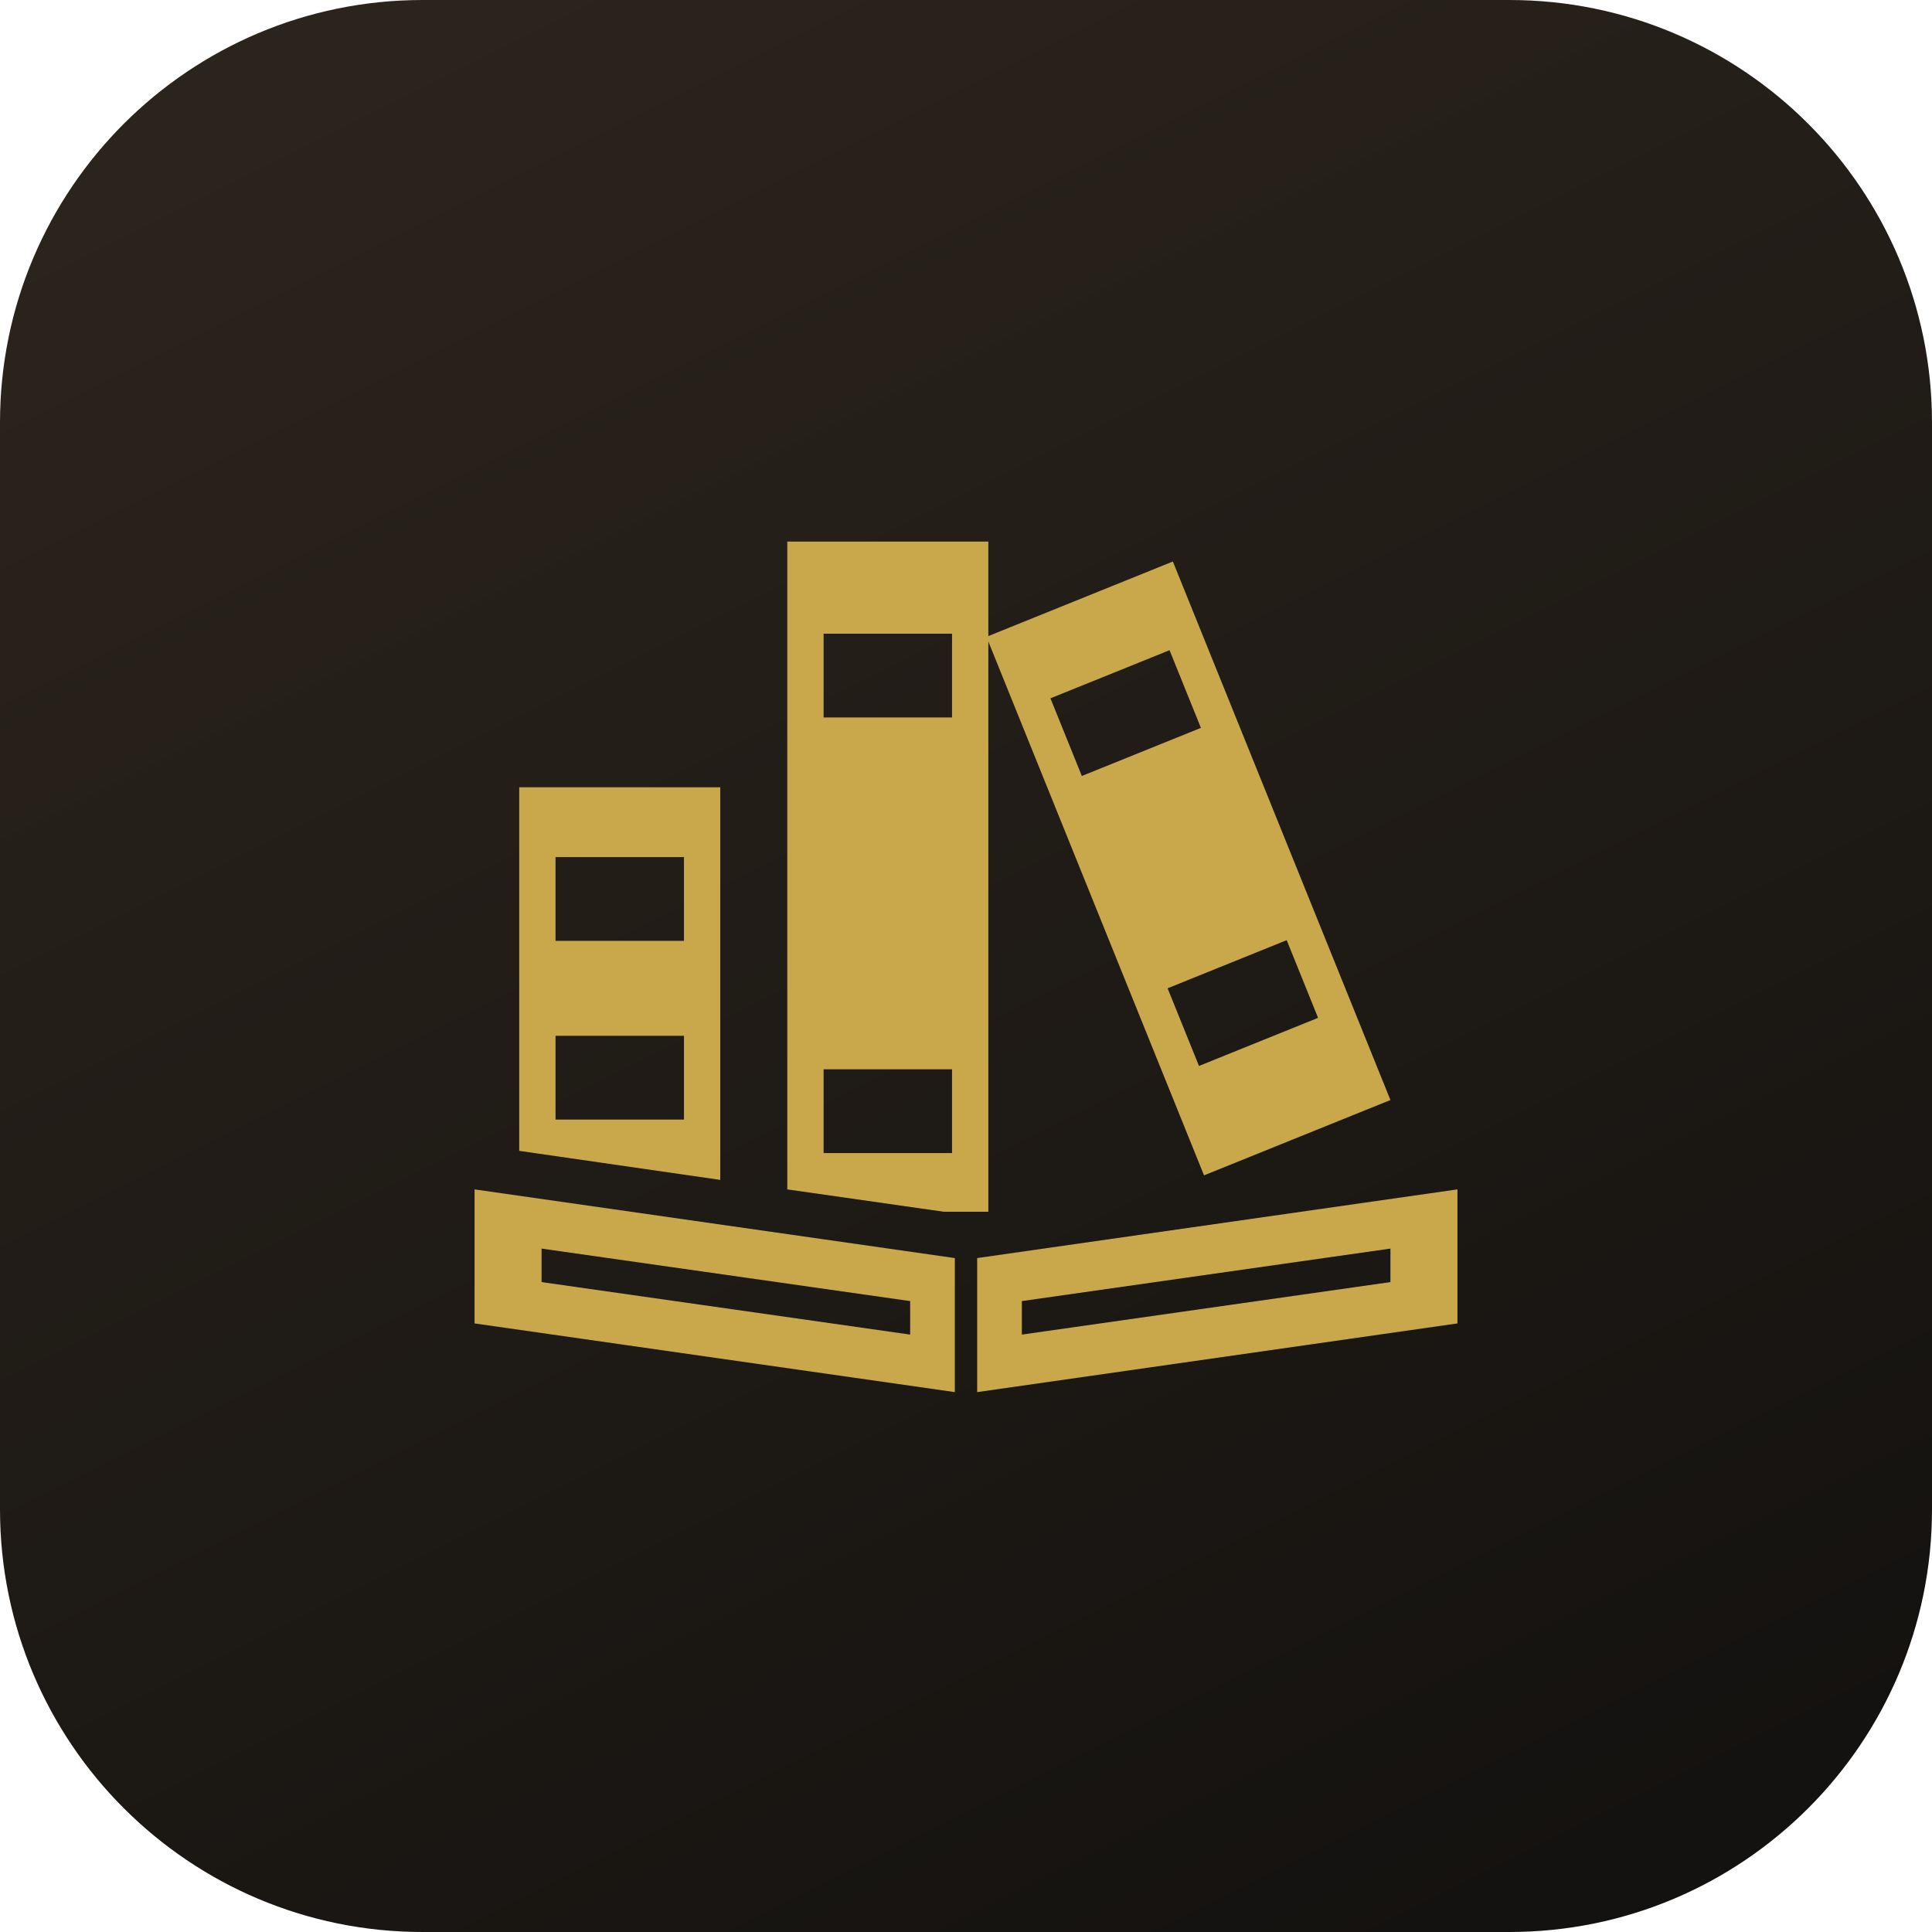
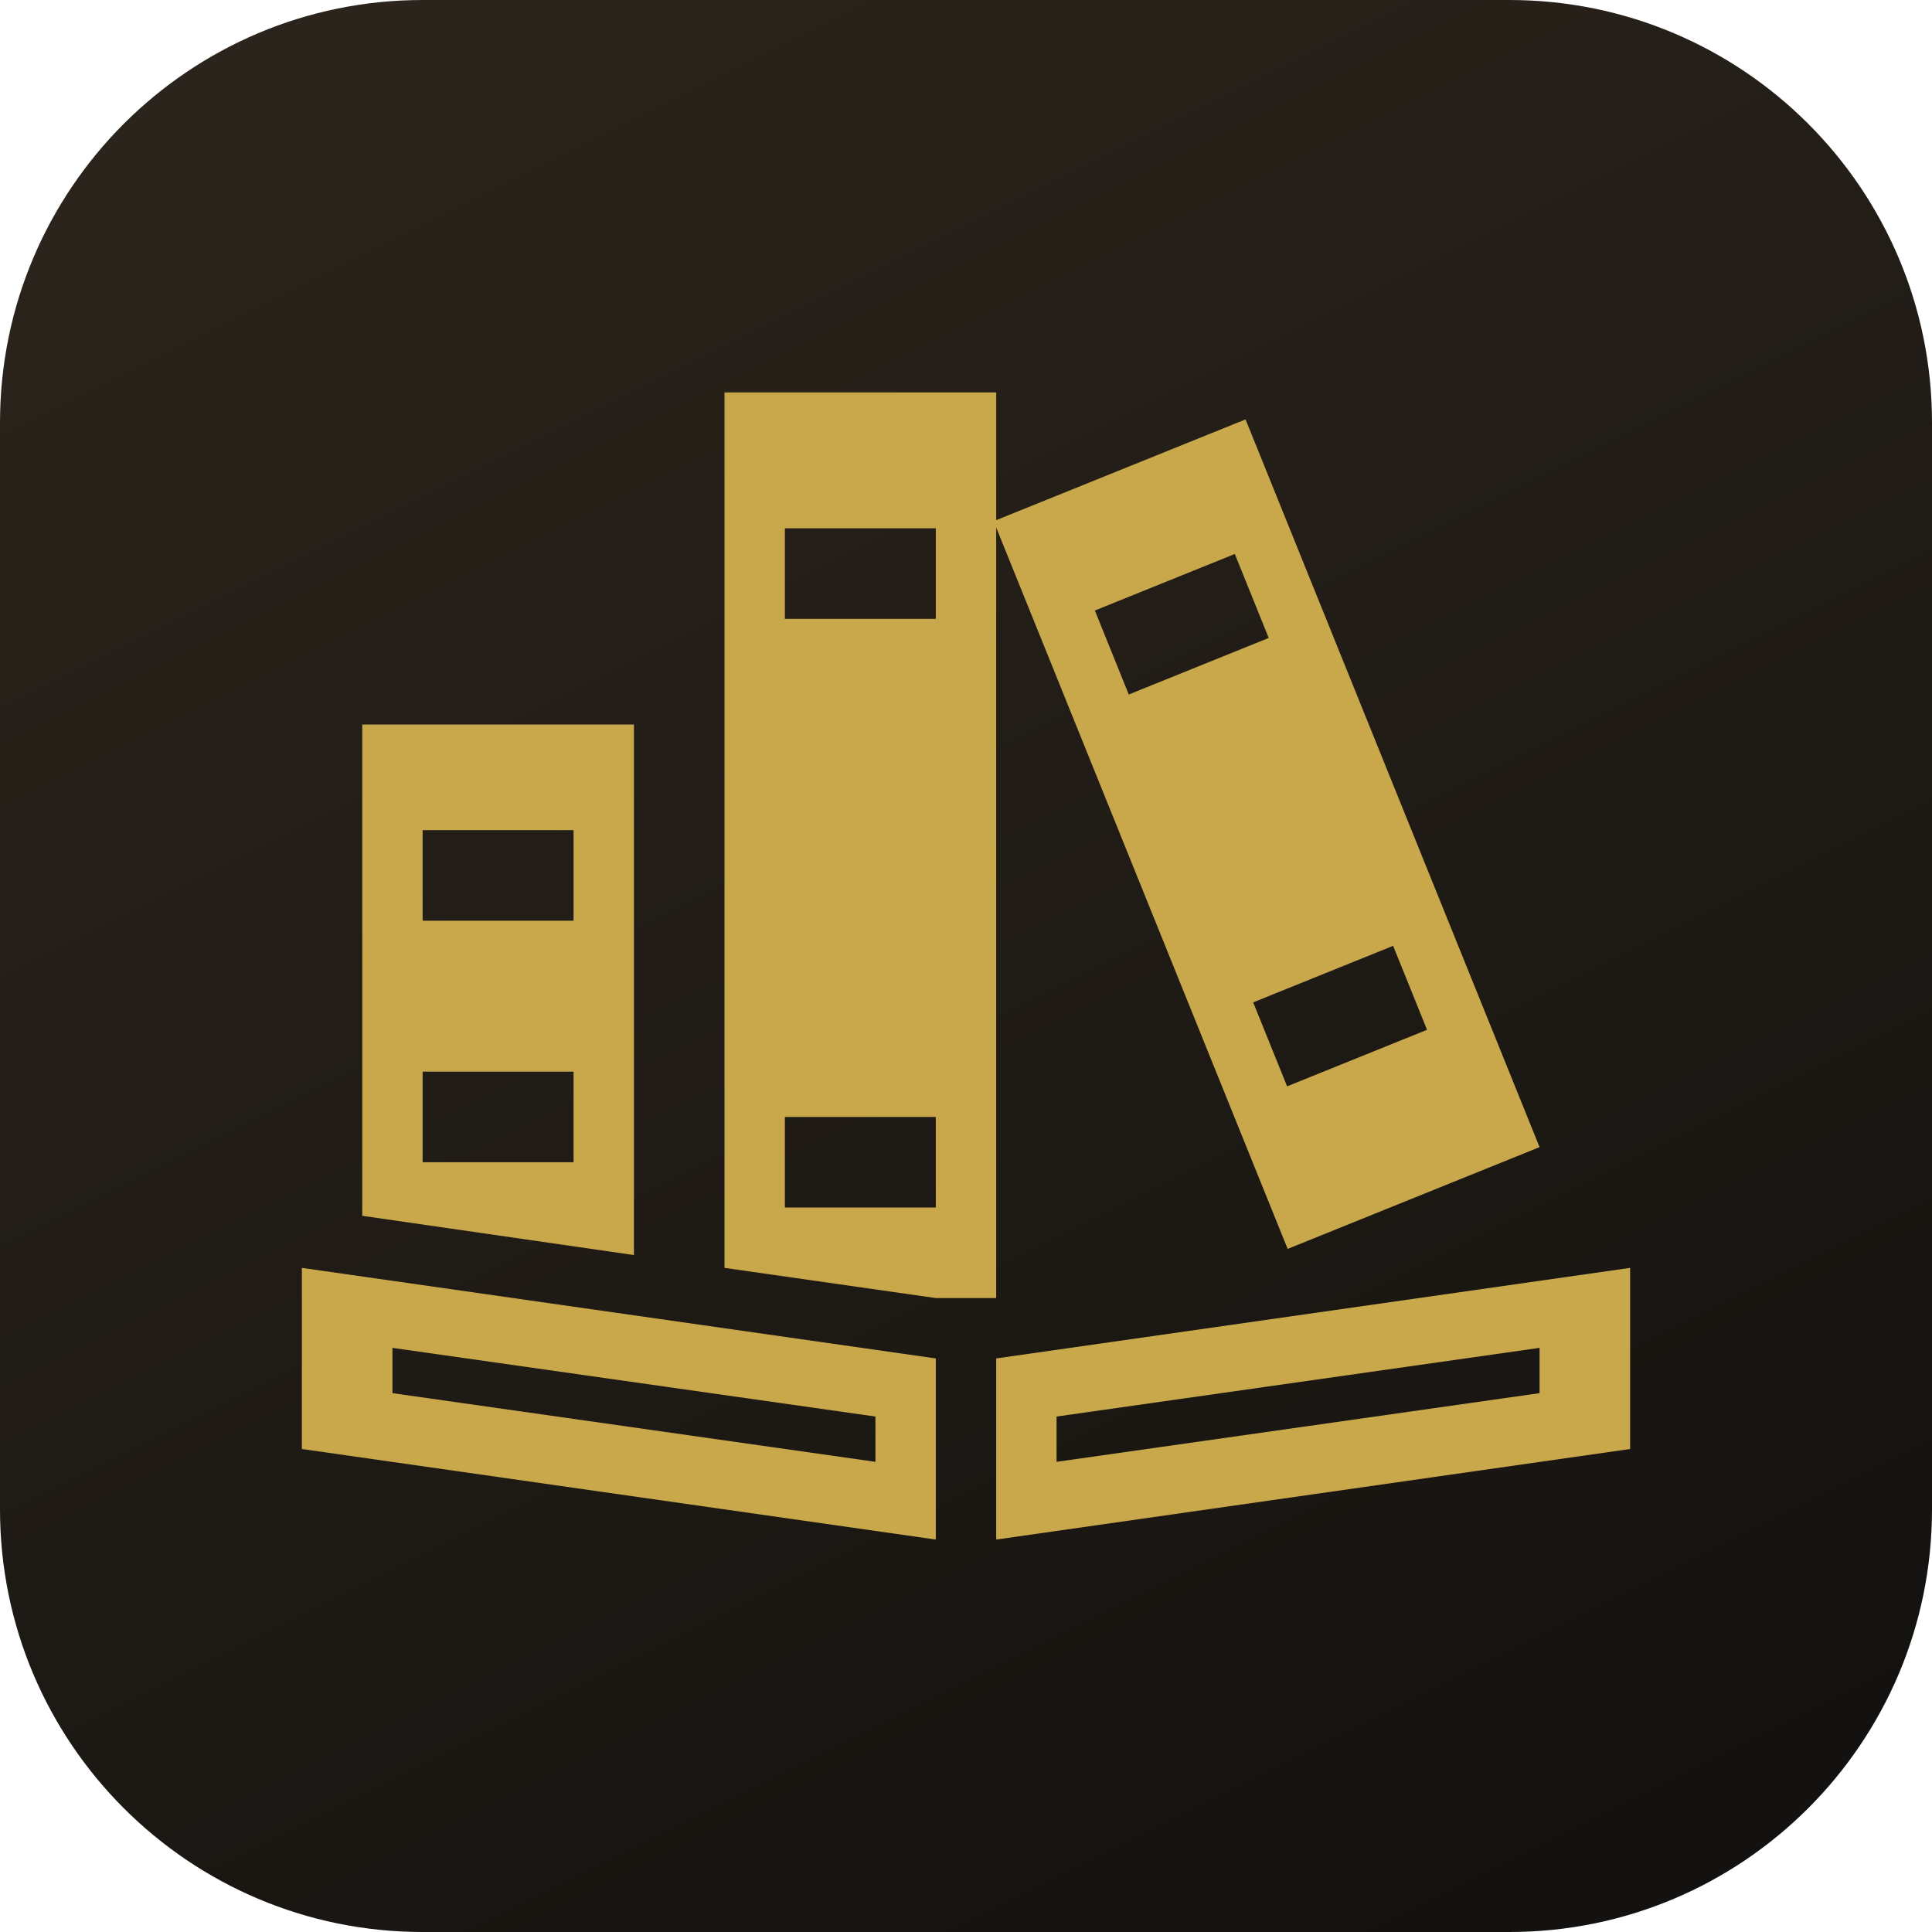
<svg xmlns="http://www.w3.org/2000/svg" viewBox="0 0 256 256" role="img" aria-label="Librune">
  <defs>
    <linearGradient id="t" x1="0.25" y1="0" x2="0.75" y2="1">
      <stop offset="0" stop-color="#2b241c" />
      <stop offset="1" stop-color="#141210" />
    </linearGradient>
  </defs>
  <rect width="256" height="256" rx="56" fill="url(#t)" />
-   <g transform="translate(128 128) scale(0.74) translate(-128 -128)">
+   <g transform="translate(128 128) scale(1.0) translate(-128 -128)">
    <g transform="translate(0 -8)">
-       <path fill="#c9a84c" fill-rule="evenodd" d="M40 176L126 188.3V212.3L40 200Z M52 186.6L118 196V202L52 192.6Z M130 188.3L216 176V200L130 212.3Z M138 196L204 186.6V192.6L138 202Z M48 104H84V174.3L48 169.1Z M54.5 116.5H77.5V131.5H54.5Z M54.5 148.5H77.5V163.5H54.5Z M96 60H132V180H124L96 176Z M102.5 76.5H125.5V91.5H102.5Z M102.5 154.5H125.5V169.5H102.5Z" />
-       <path fill="#c9a84c" fill-rule="evenodd" transform="rotate(-22 204 160)" d="M168 56H204V160H168Z M174.5 70.5H197.5V85.5H174.5Z M174.5 126.5H197.5V141.5H174.5Z" />
+       <path fill="#c9a84c" fill-rule="evenodd" d="M40 176L124 188V212L40 200Z M52 186.6L116 195.7V201.7L52 192.6Z M132 188L216 176V200L132 212Z M140 195.7L204 186.6V192.6L140 201.7Z M48 104H84V174.3L48 169.1Z M56 118H76V130H56Z M56 150H76V162H56Z M96 60H132V180H124L96 176Z M104 78H124V90H104Z M104 156H124V168H104Z" />
+       <path fill="#c9a84c" fill-rule="evenodd" transform="rotate(-22 204 160)" d="M168 56H204V160H168Z M176 72H196V84H176Z M176 128H196V140H176Z" />
    </g>
  </g>
</svg>
